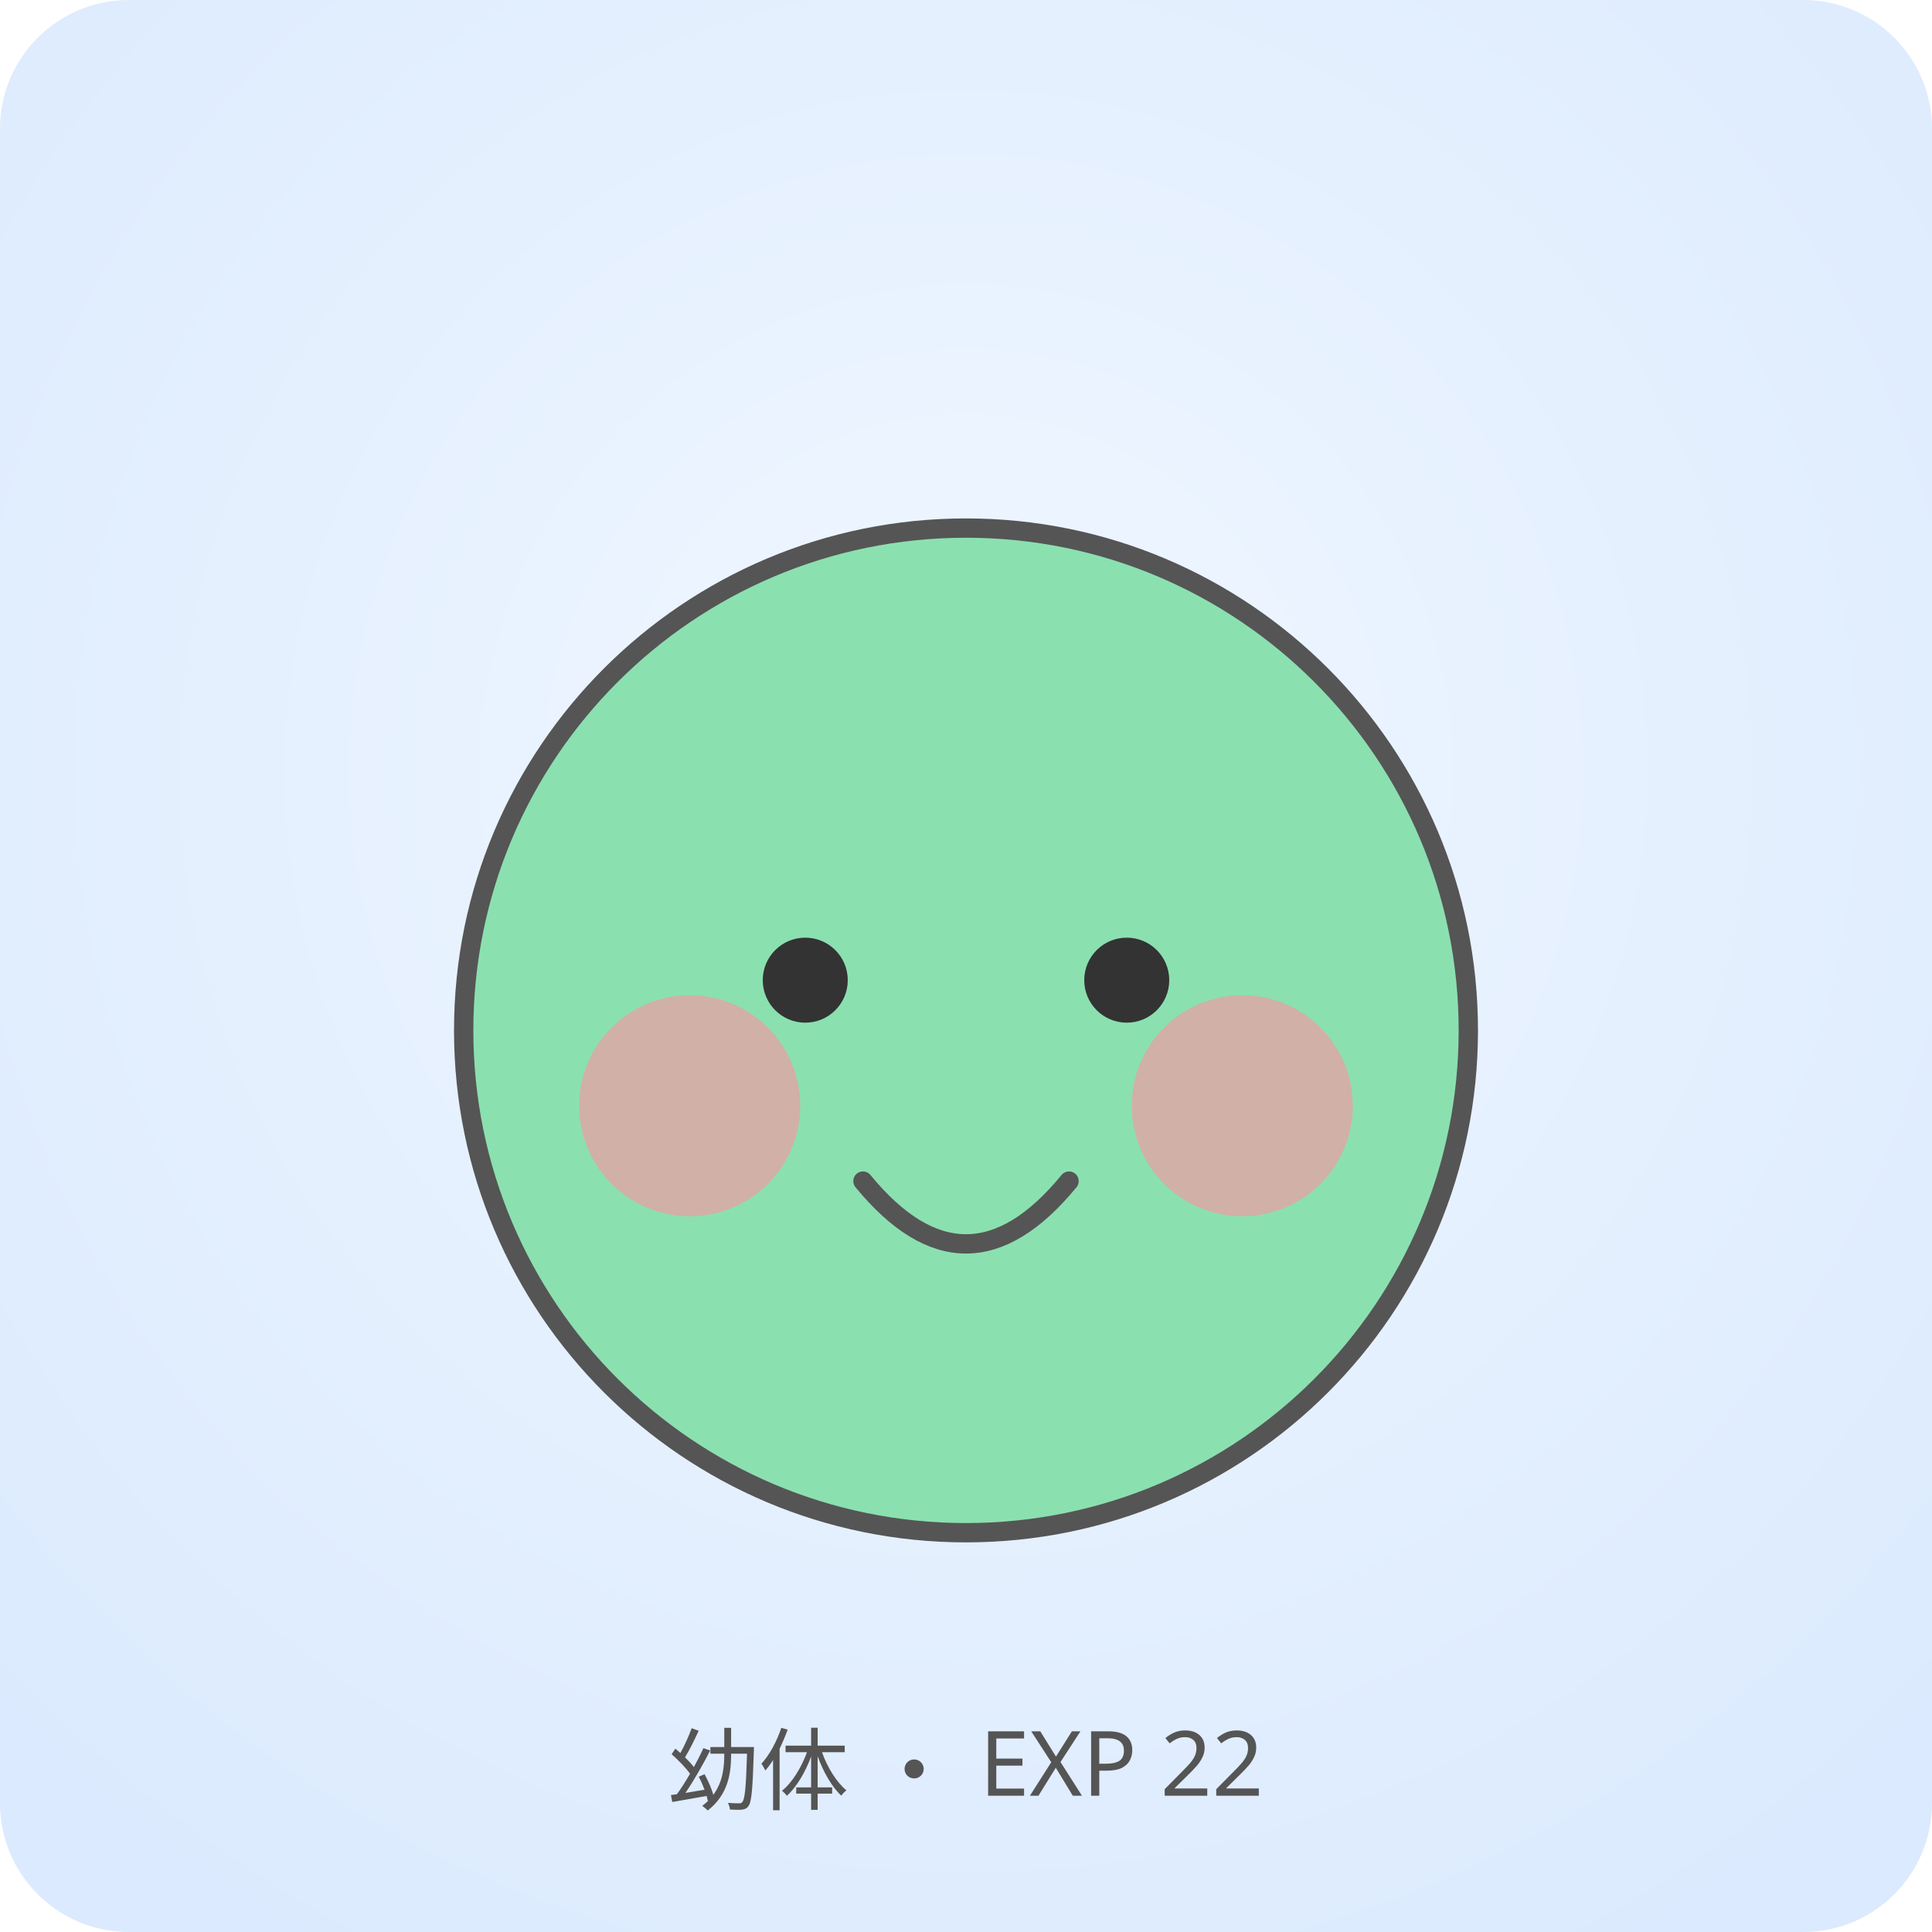
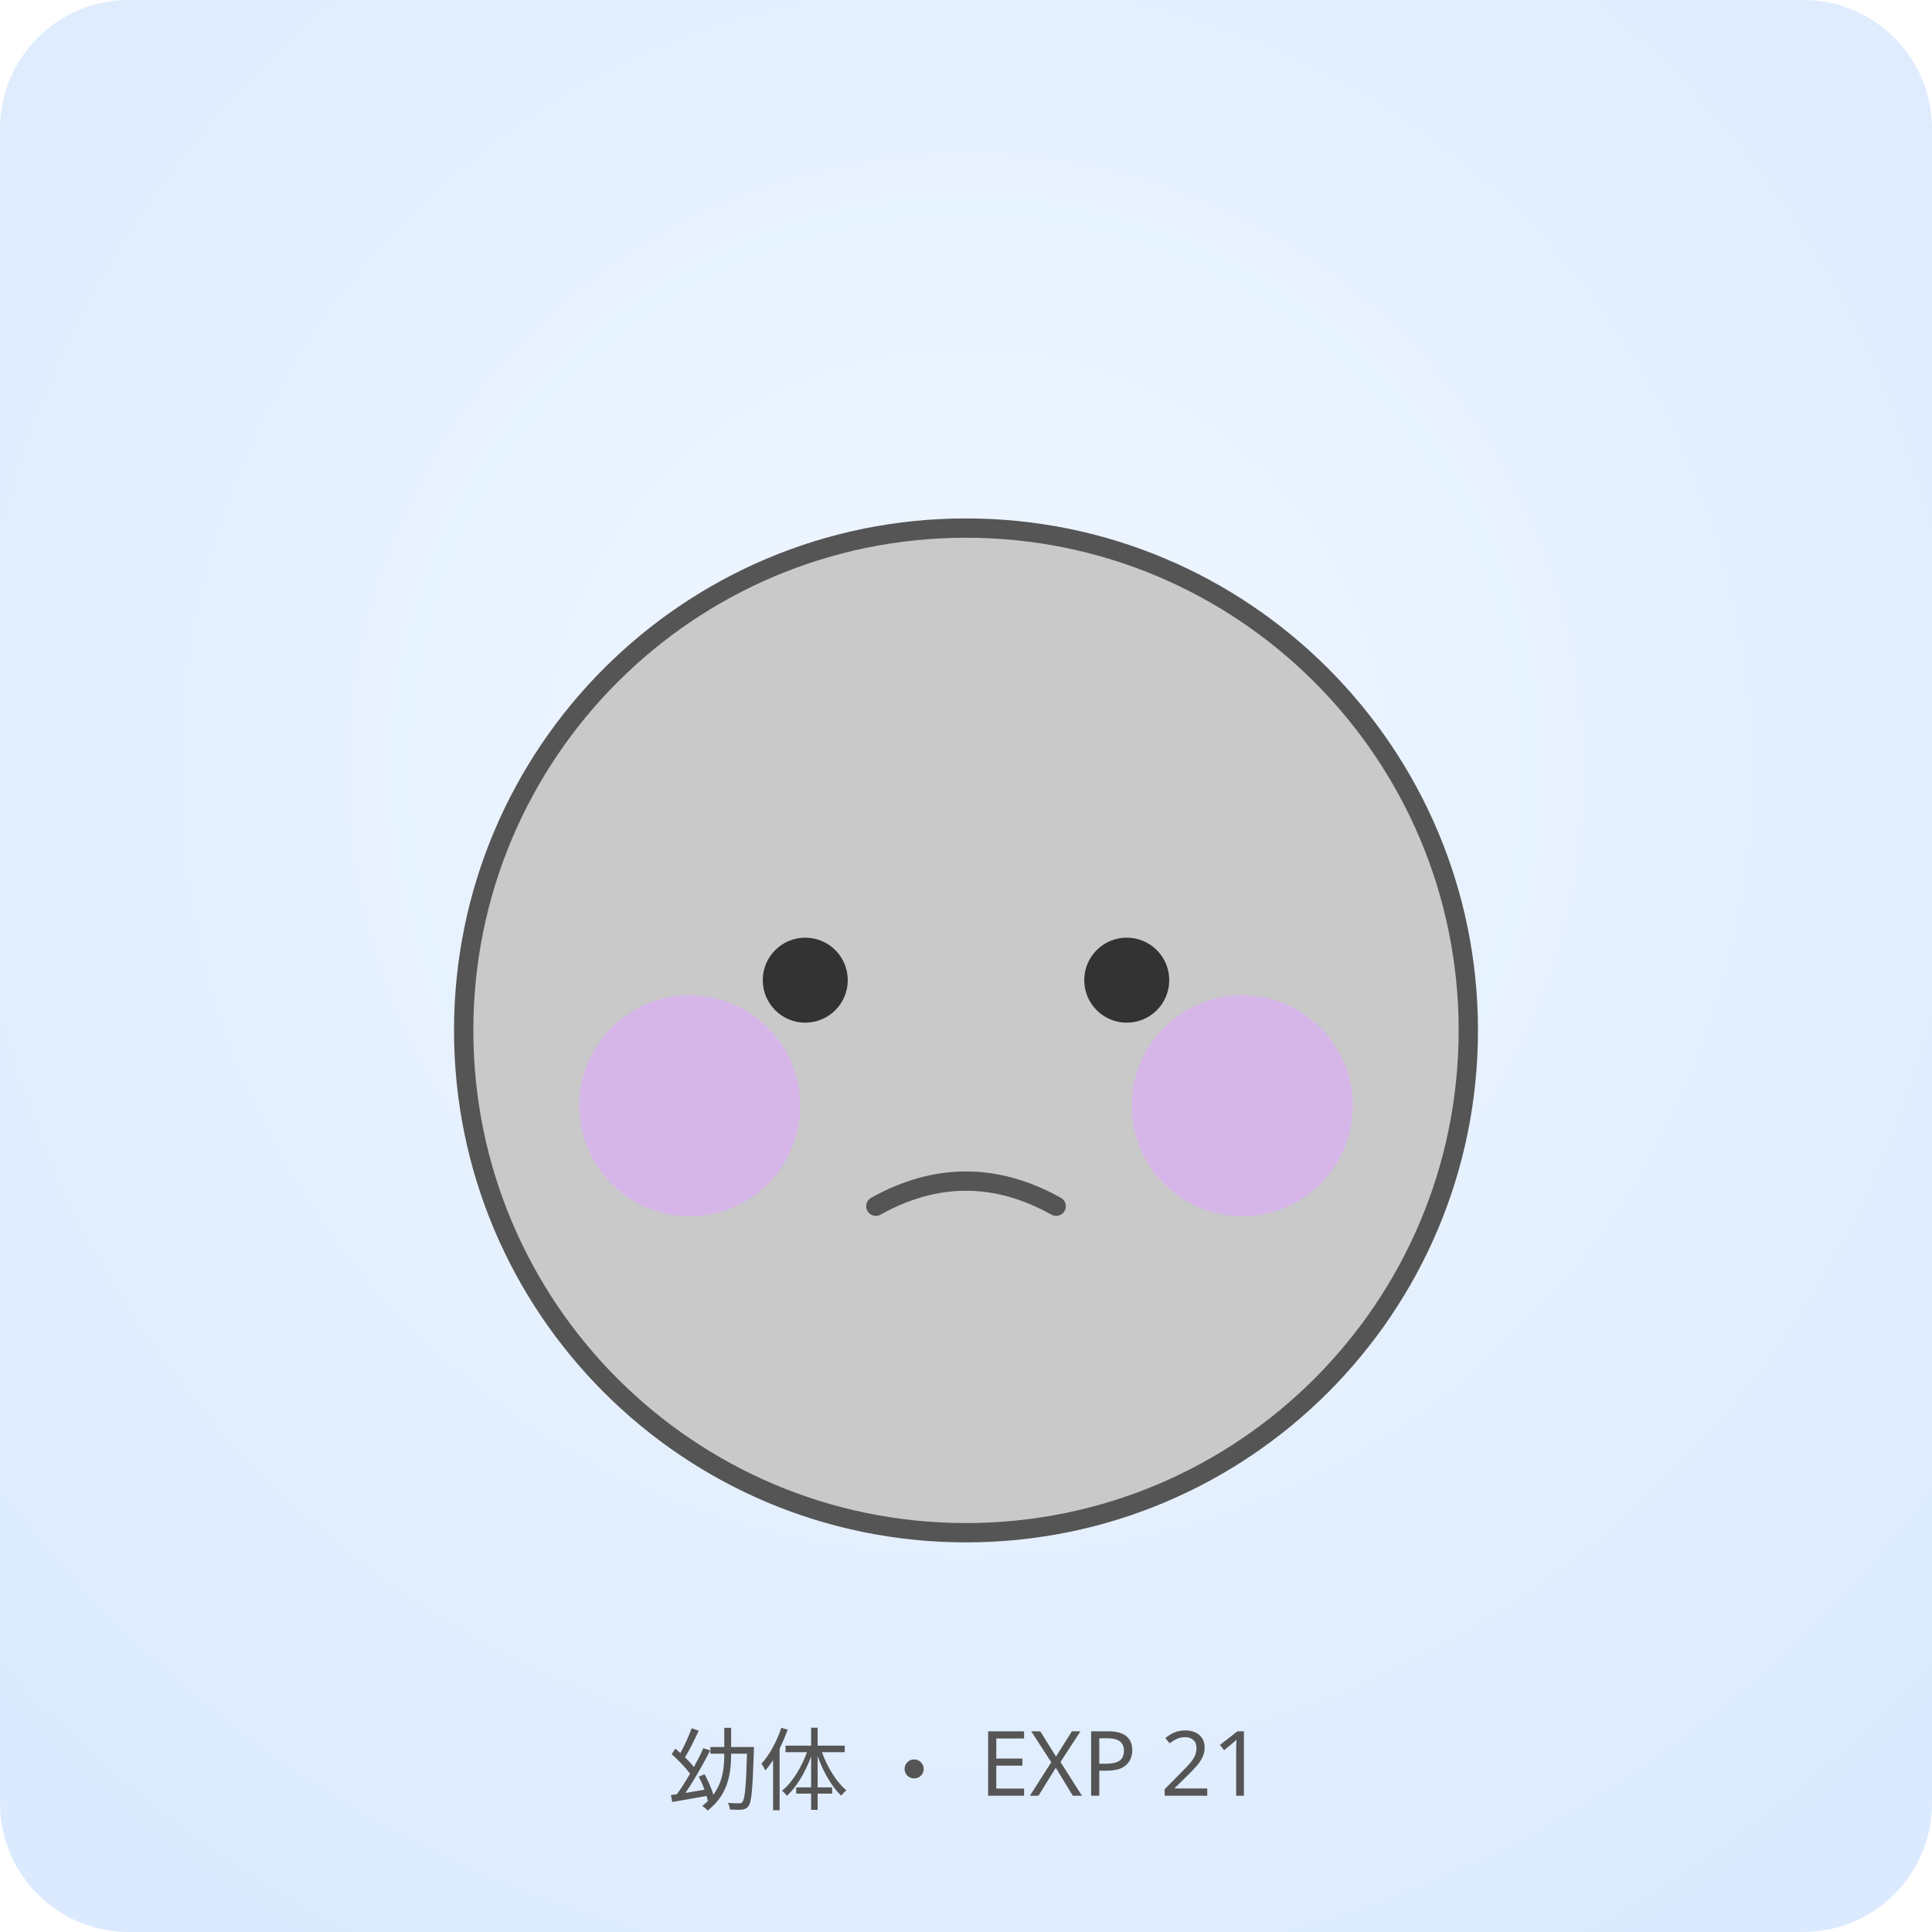
<svg xmlns="http://www.w3.org/2000/svg" viewBox="0 0 300 300" width="300" height="300">
  <defs>
    <radialGradient id="bg" cx="50%" cy="40%" r="70%">
      <stop offset="0%" stop-color="#f0f7ff" />
      <stop offset="100%" stop-color="#dbeafe" />
    </radialGradient>
  </defs>
  <rect width="300" height="300" rx="20" fill="url(#bg)" />
-   <circle cx="150" cy="89.8" r="7" fill="#8be0b0" stroke="#555" stroke-width="2" />
-   <circle cx="150" cy="160" r="78" fill="#8be0b0" stroke="#555" stroke-width="3" />
-   <circle cx="107.1" cy="171.7" r="17.16" fill="#ff8fa3" opacity="0.6" />
-   <circle cx="192.9" cy="171.7" r="17.16" fill="#ff8fa3" opacity="0.6" />
+   <circle cx="150" cy="89.8" r="7" fill="#c9c9c9" stroke="#555" stroke-width="2" />
+   <circle cx="150" cy="160" r="78" fill="#c9c9c9" stroke="#555" stroke-width="3" />
+   <circle cx="107.1" cy="171.7" r="17.16" fill="#e0aaff" opacity="0.6" />
+   <circle cx="192.9" cy="171.7" r="17.16" fill="#e0aaff" opacity="0.6" />
  <circle cx="125.04" cy="152.2" r="6.6" fill="#333" />
  <circle cx="174.96" cy="152.2" r="6.6" fill="#333" />
-   <path d="M 134 183.4 Q 150 202.9 166 183.4" stroke="#555" stroke-width="3" fill="none" stroke-linecap="round" />
-   <text x="150" y="280" text-anchor="middle" font-family="sans-serif" font-size="14" fill="#555">幼体 ・ EXP 22</text>
+   <path d="M 136 187.3 Q 150 179.5 164 187.3" stroke="#555" stroke-width="3" fill="none" stroke-linecap="round" />
+   <text x="150" y="280" text-anchor="middle" font-family="sans-serif" font-size="14" fill="#555">幼体 ・ EXP 21</text>
</svg>
